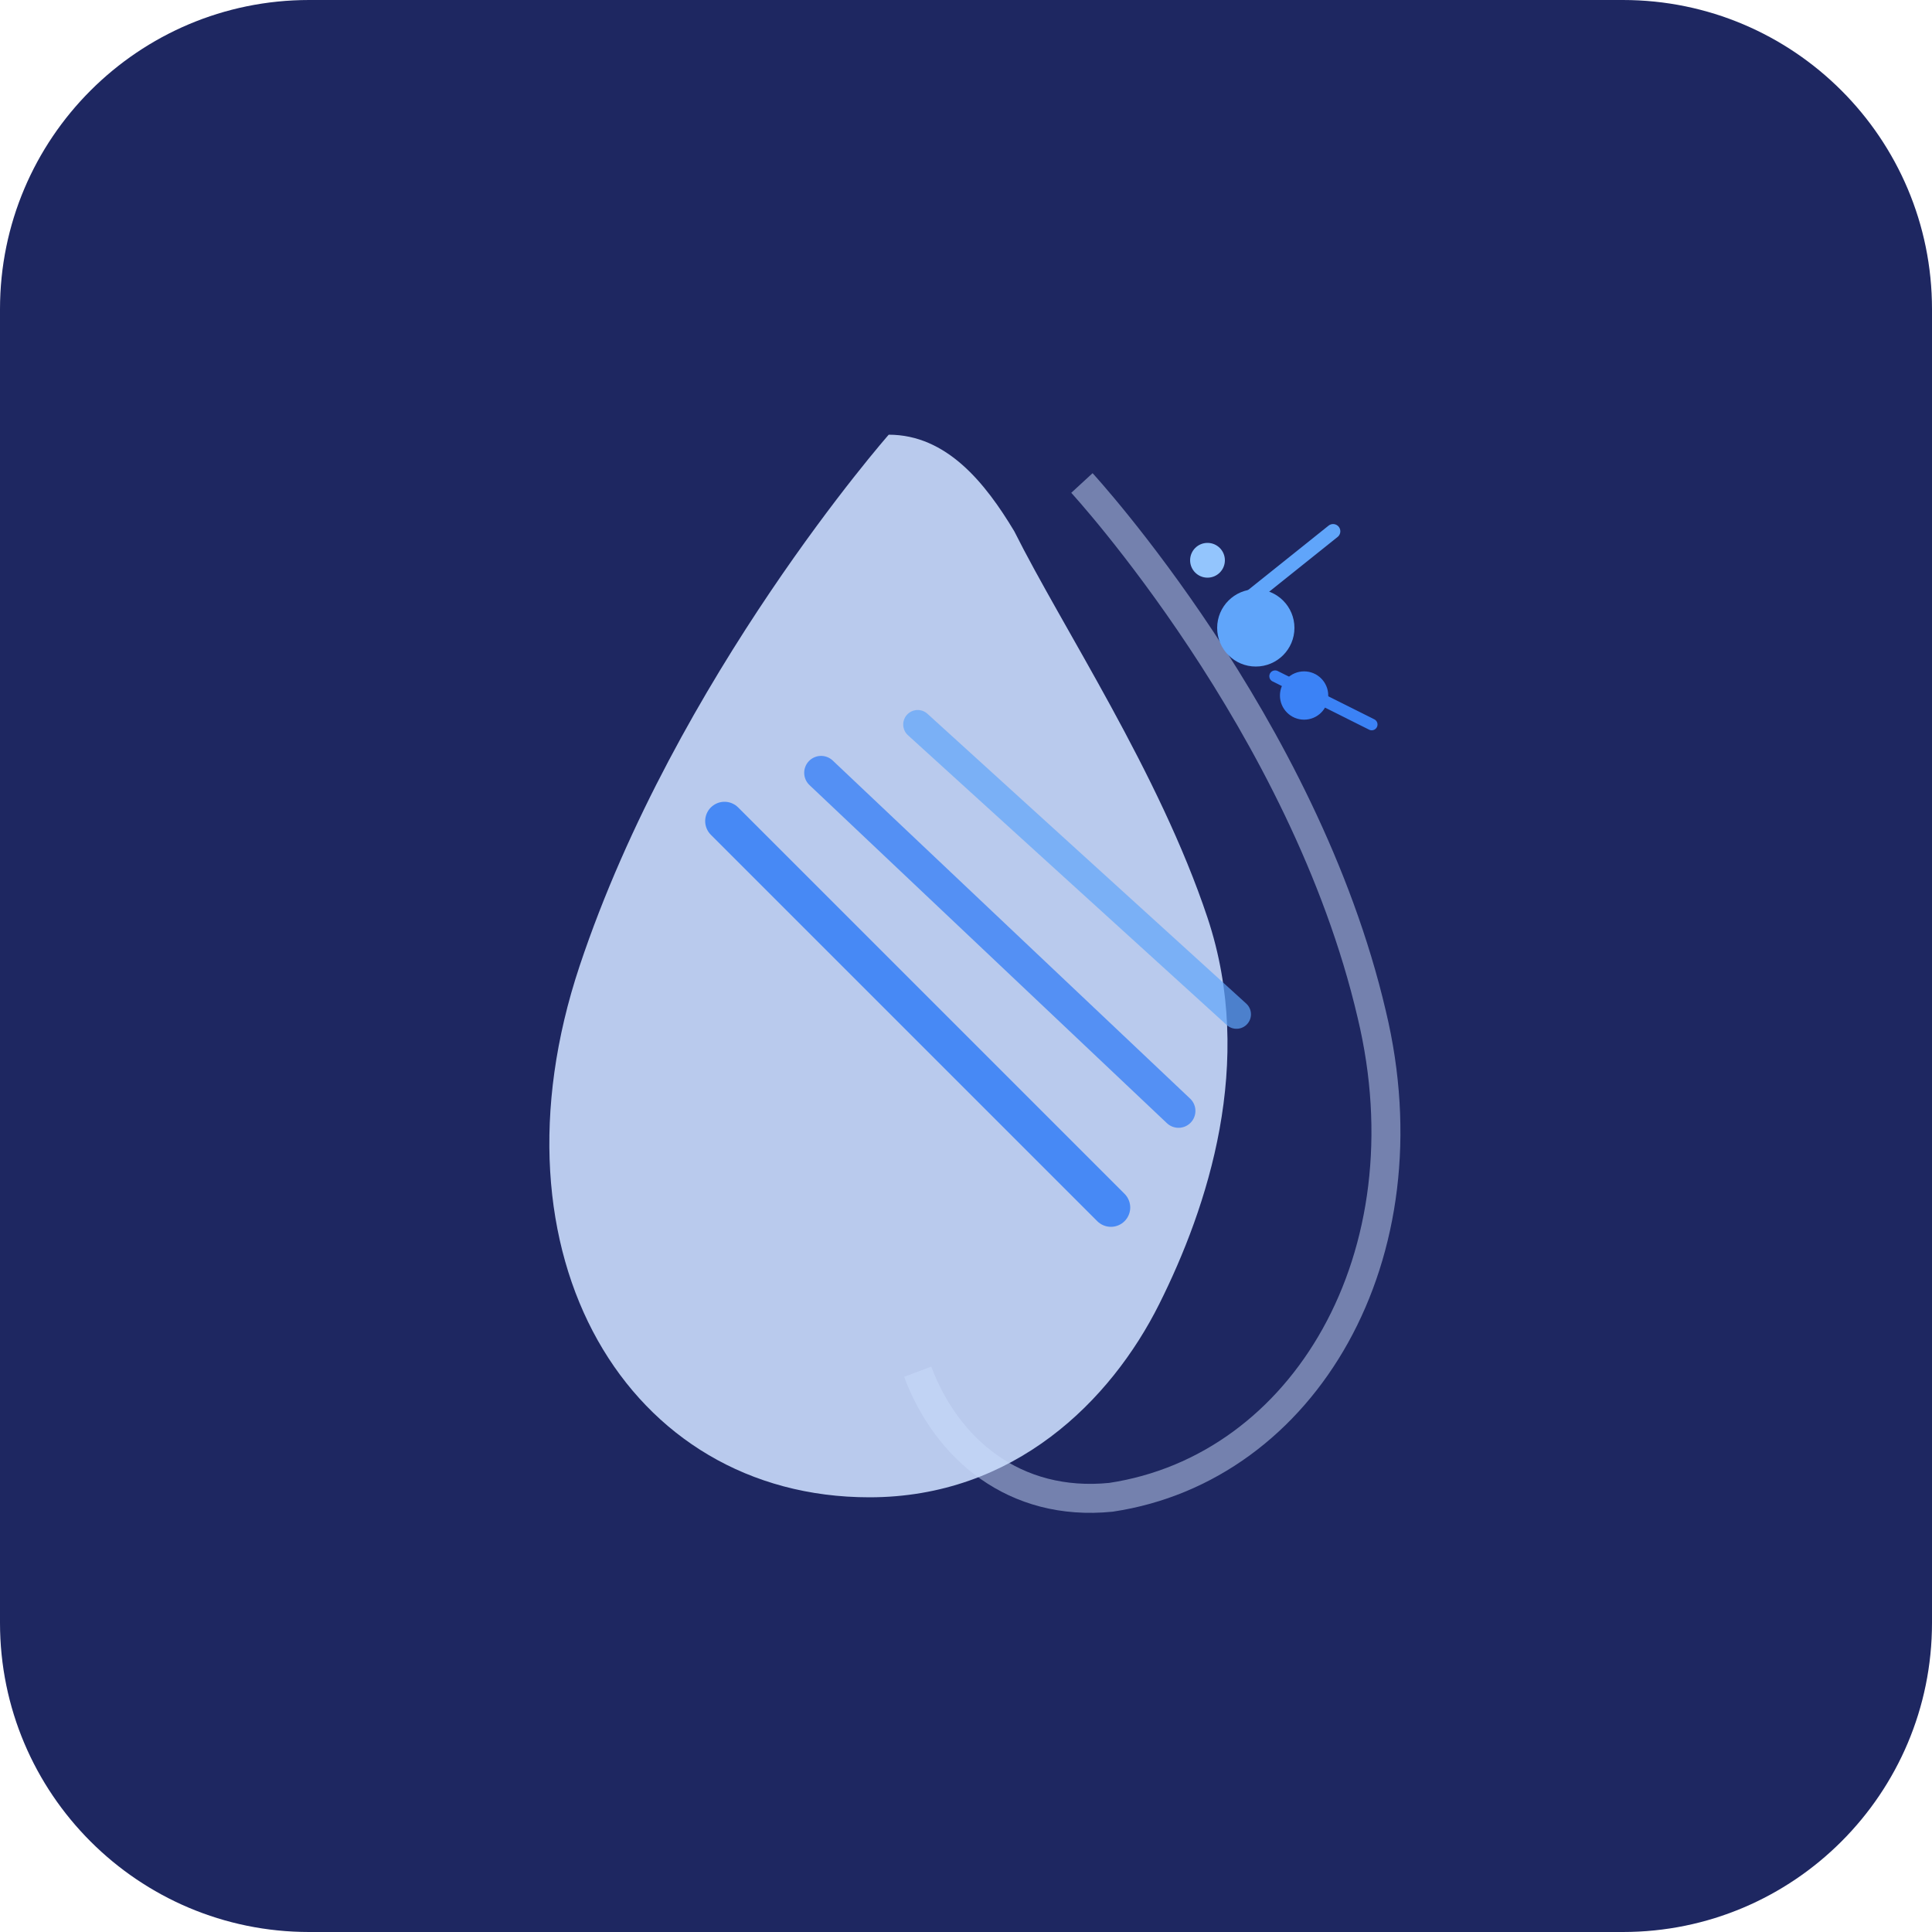
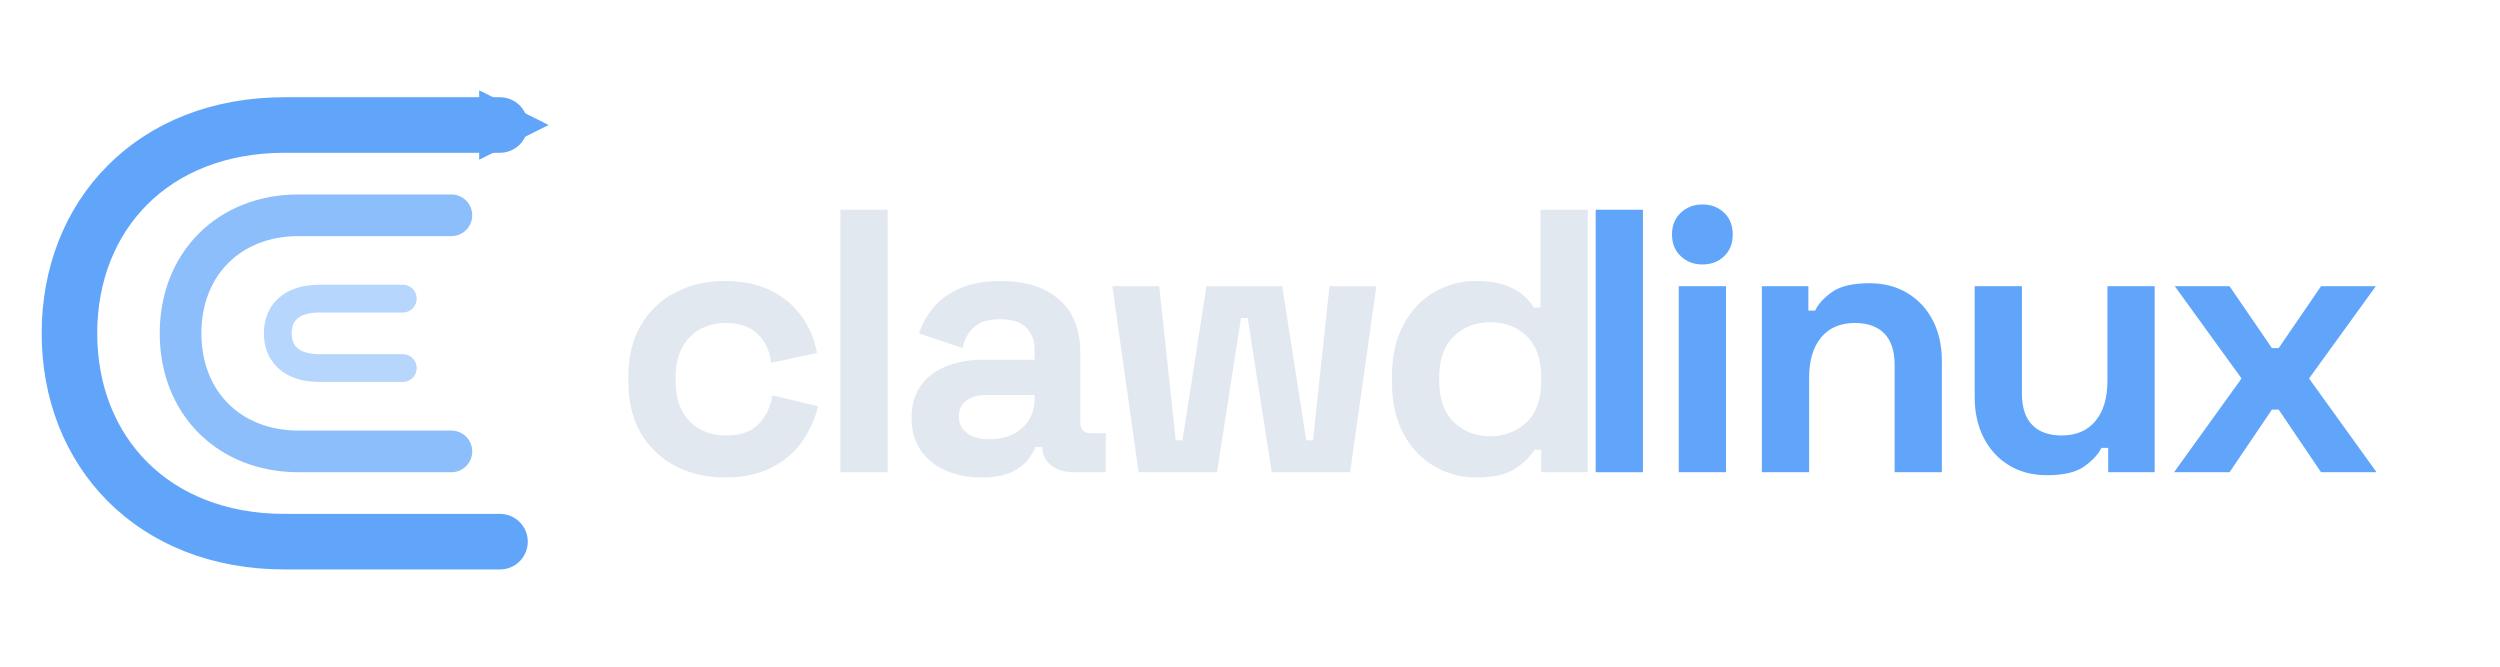
- <svg xmlns="http://www.w3.org/2000/svg" viewBox="0 0 200 200" width="200" height="200">
-   <rect width="200" height="200" rx="32" fill="#1E2761" />
-   <g transform="translate(100,100)">
-     <path d="M-8,-55 C-8,-55 -30,-30 -40,0 C-50,30 -35,55 -10,55 C5,55 15,45 20,35 C25,25 30,10 25,-5 C20,-20 10,-35 5,-45 C2,-50 -2,-55 -8,-55Z" fill="#CADCFC" opacity="0.9" />
-     <path d="M12,-50 C12,-50 35,-25 42,5 C48,30 35,52 15,55 C5,56 -2,50 -5,42" fill="none" stroke="#CADCFC" stroke-width="3" opacity="0.5" />
-     <path d="M-25,-15 L15,25" stroke="#3B82F6" stroke-width="4" stroke-linecap="round" opacity="0.9" />
-     <path d="M-15,-20 L22,15" stroke="#3B82F6" stroke-width="3.5" stroke-linecap="round" opacity="0.8" />
-     <path d="M-5,-25 L28,5" stroke="#60A5FA" stroke-width="3" stroke-linecap="round" opacity="0.7" />
-     <circle cx="30" cy="-35" r="4" fill="#60A5FA" />
-     <circle cx="35" cy="-28" r="2.5" fill="#3B82F6" />
-     <circle cx="25" cy="-42" r="1.8" fill="#93C5FD" />
-     <path d="M28,-37 L38,-45" stroke="#60A5FA" stroke-width="1.5" stroke-linecap="round" />
-     <path d="M32,-30 L42,-25" stroke="#3B82F6" stroke-width="1.2" stroke-linecap="round" />
+ <svg xmlns="http://www.w3.org/2000/svg" viewBox="0 0 360 96" width="360" height="96" role="img" aria-label="Clawdlinux">
+   <g fill="none" stroke="#60a5fa" stroke-linecap="round">
+     <path d="M72 18H41C22 18 10 31 10 48S22 78 41 78H72" stroke-width="8" />
+     <path d="M65 31H43C33 31 26 38 26 48S33 65 43 65H65" stroke-width="6" opacity="0.72" />
+     <path d="M58 43H46C42 43 40 45 40 48S42 53 46 53H58" stroke-width="4" opacity="0.46" />
+   </g>
+   <path d="M69 13L79 18L69 23Z" fill="#60a5fa" />
+   <g fill="#e2e8f0" transform="translate(88 68)">
+     <path transform="translate(0.00 0)" d="M16.362 0.756Q12.474 0.756 9.315-0.864Q6.156-2.484 4.320-5.562Q2.484-8.640 2.484-13.014L2.484-13.770Q2.484-18.144 4.320-21.222Q6.156-24.300 9.315-25.920Q12.474-27.540 16.362-27.540Q20.196-27.540 22.950-26.190Q25.704-24.840 27.405-22.491Q29.106-20.142 29.646-17.172L23.058-15.768Q22.842-17.388 22.086-18.684Q21.330-19.980 19.953-20.736Q18.576-21.492 16.524-21.492Q14.472-21.492 12.825-20.601Q11.178-19.710 10.233-17.955Q9.288-16.200 9.288-13.662L9.288-13.122Q9.288-10.584 10.233-8.829Q11.178-7.074 12.825-6.183Q14.472-5.292 16.524-5.292Q19.602-5.292 21.195-6.885Q22.788-8.478 23.220-11.070L29.808-9.504Q29.106-6.642 27.405-4.293Q25.704-1.944 22.950-0.594Q20.196 0.756 16.362 0.756" />
+     <path transform="translate(29.24 0)" d="M10.584 0L3.780 0L3.780-37.800L10.584-37.800" />
+     <path transform="translate(41.21 0)" d="M12.096 0.756Q9.234 0.756 6.966-0.243Q4.698-1.242 3.375-3.159Q2.052-5.076 2.052-7.830Q2.052-10.584 3.375-12.447Q4.698-14.310 7.047-15.255Q9.396-16.200 12.420-16.200L19.764-16.200L19.764-17.712Q19.764-19.602 18.576-20.817Q17.388-22.032 14.796-22.032Q12.258-22.032 11.016-20.871Q9.774-19.710 9.396-17.874L3.132-19.980Q3.780-22.032 5.211-23.733Q6.642-25.434 9.045-26.487Q11.448-27.540 14.904-27.540Q20.196-27.540 23.274-24.894Q26.352-22.248 26.352-17.226L26.352-7.236Q26.352-5.616 27.864-5.616L30.024-5.616L30.024 0L25.488 0Q23.490 0 22.194-0.972Q20.898-1.944 20.898-3.564L20.898-3.618L19.872-3.618Q19.656-2.970 18.900-1.917Q18.144-0.864 16.524-0.054Q14.904 0.756 12.096 0.756M13.284-4.752Q16.146-4.752 17.955-6.345Q19.764-7.938 19.764-10.584L19.764-11.124L12.906-11.124Q11.016-11.124 9.936-10.314Q8.856-9.504 8.856-8.046Q8.856-6.588 9.990-5.670Q11.124-4.752 13.284-4.752" />
+     <path transform="translate(70.02 0)" d="M17.226 0L5.940 0L2.160-26.784L8.910-26.784L11.286-4.590L12.258-4.590L15.714-26.784L26.622-26.784L30.078-4.590L31.050-4.590L33.426-26.784L40.176-26.784L36.396 0L25.110 0L21.654-22.194L20.682-22.194" />
+     <path transform="translate(109.96 0)" d="M14.580 0.756Q11.394 0.756 8.613-0.837Q5.832-2.430 4.158-5.508Q2.484-8.586 2.484-12.960L2.484-13.824Q2.484-18.198 4.158-21.276Q5.832-24.354 8.586-25.947Q11.340-27.540 14.580-27.540Q17.010-27.540 18.657-26.973Q20.304-26.406 21.330-25.542Q22.356-24.678 22.896-23.706L23.868-23.706L23.868-37.800L30.672-37.800L30.672 0L23.976 0L23.976-3.240L23.004-3.240Q22.086-1.728 20.169-0.486Q18.252 0.756 14.580 0.756M16.632-5.184Q19.764-5.184 21.870-7.209Q23.976-9.234 23.976-13.122L23.976-13.662Q23.976-17.550 21.897-19.575Q19.818-21.600 16.632-21.600Q13.500-21.600 11.394-19.575Q9.288-17.550 9.288-13.662L9.288-13.122Q9.288-9.234 11.394-7.209Q13.500-5.184 16.632-5.184" />
+   </g>
+   <g fill="#60a5fa" transform="translate(226 68)">
+     <path transform="translate(0.00 0)" d="M10.584 0L3.780 0L3.780-37.800L10.584-37.800" />
+     <path transform="translate(11.96 0)" d="M10.584 0L3.780 0L3.780-26.784L10.584-26.784L10.584 0M7.182-29.916Q5.346-29.916 4.077-31.104Q2.808-32.292 2.808-34.236Q2.808-36.180 4.077-37.368Q5.346-38.556 7.182-38.556Q9.072-38.556 10.314-37.368Q11.556-36.180 11.556-34.236Q11.556-32.292 10.314-31.104Q9.072-29.916 7.182-29.916" />
+     <path transform="translate(23.93 0)" d="M10.584 0L3.780 0L3.780-26.784L10.476-26.784L10.476-23.274L11.448-23.274Q12.096-24.678 13.878-25.947Q15.660-27.216 19.278-27.216Q22.410-27.216 24.759-25.785Q27.108-24.354 28.404-21.843Q29.700-19.332 29.700-15.984L29.700 0L22.896 0L22.896-15.444Q22.896-18.468 21.411-19.980Q19.926-21.492 17.172-21.492Q14.040-21.492 12.312-19.413Q10.584-17.334 10.584-13.608" />
+     <path transform="translate(54.79 0)" d="M13.986 0.432Q10.854 0.432 8.505-0.999Q6.156-2.430 4.860-4.968Q3.564-7.506 3.564-10.800L3.564-26.784L10.368-26.784L10.368-11.340Q10.368-8.316 11.853-6.804Q13.338-5.292 16.092-5.292Q19.224-5.292 20.952-7.371Q22.680-9.450 22.680-13.176L22.680-26.784L29.484-26.784L29.484 0L22.788 0L22.788-3.510L21.816-3.510Q21.168-2.160 19.386-0.864Q17.604 0.432 13.986 0.432" />
+     <path transform="translate(85.66 0)" d="M9.396 0L1.404 0L11.124-13.500L1.512-26.784L9.396-26.784L15.498-17.874L16.470-17.874L22.572-26.784L30.456-26.784L20.844-13.500L30.564 0L22.572 0L16.470-9.018L15.498-9.018" />
  </g>
</svg>
